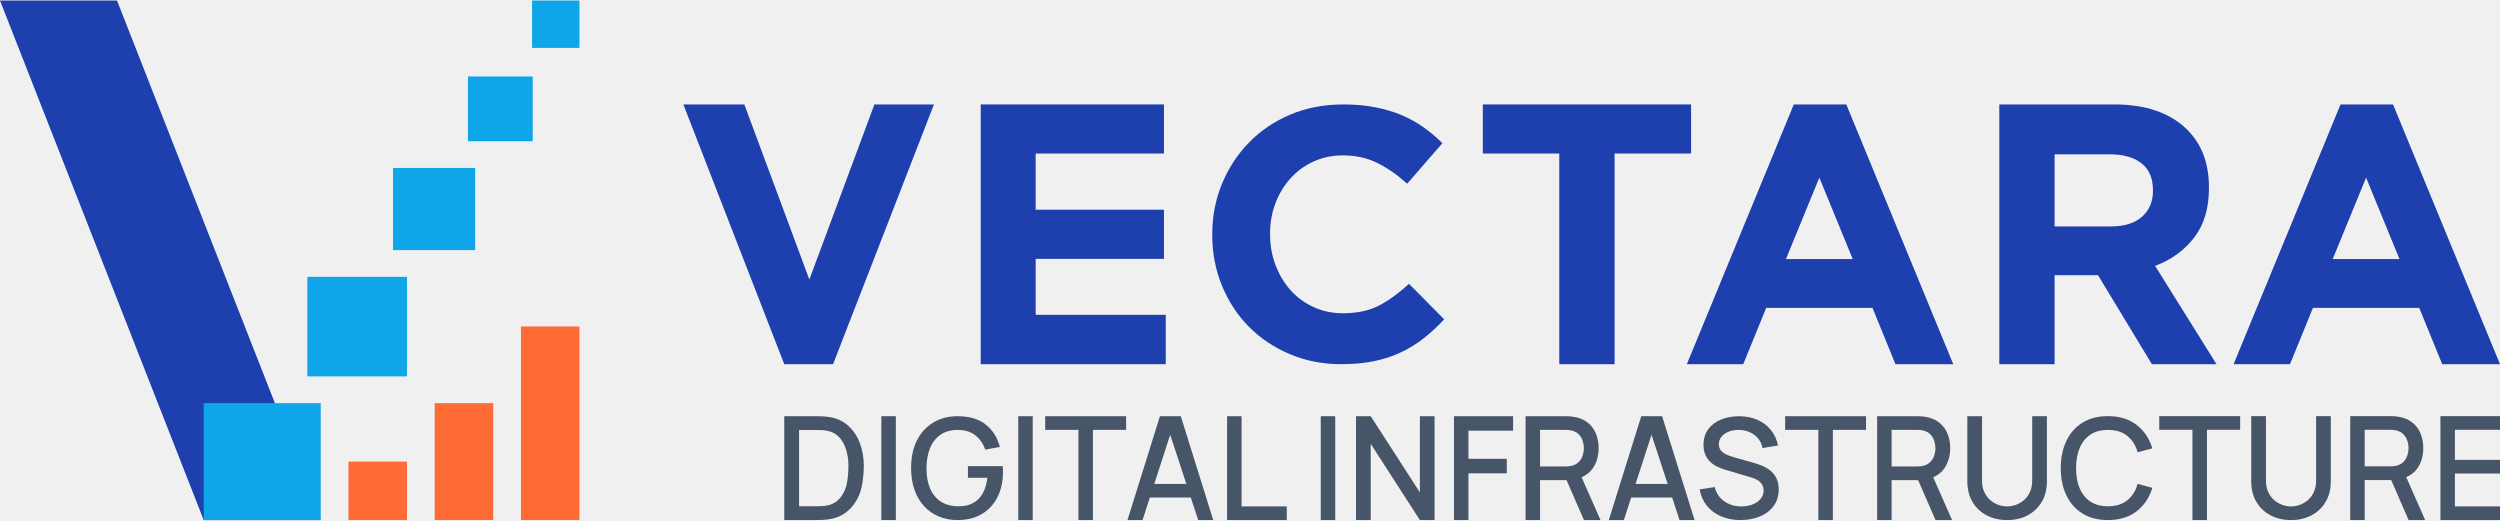
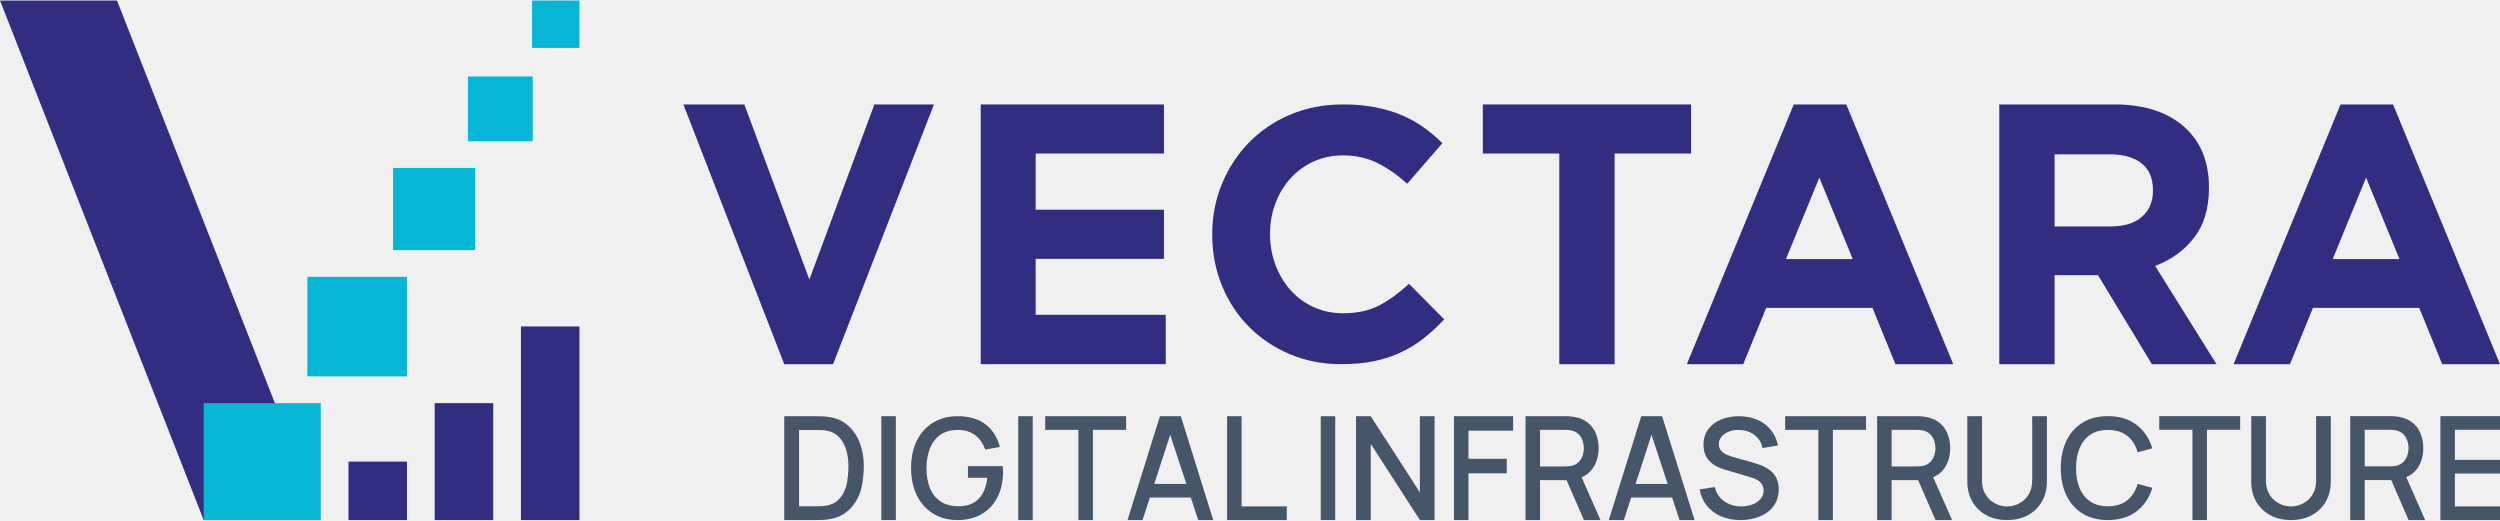
<svg xmlns="http://www.w3.org/2000/svg" width="1100" height="229" viewBox="0 0 1100 229" fill="none">
  <style>path[fill="white"]{fill:#475569}</style>
  <g clip-path="url(#clip0_6588_16254)">
-     <path d="M141.12 228.82H89.63L0 0.23H51.49L141.12 228.82Z" fill="#1E40AF" />
-     <path d="M141.12 228.82H89.63V177.37H141.12V228.82Z" fill="#0EA5E9" />
-     <path d="M179.07 165.61H135.24V121.81H179.07V165.61Z" fill="#0EA5E9" />
-     <path d="M209.09 110.05H172.92V73.9H209.09V110.05Z" fill="#0EA5E9" />
-     <path d="M234.4 62.14H205.89V33.65H234.4V62.14Z" fill="#0EA5E9" />
-     <path d="M254.96 21.07H234.11V0.23H254.96V21.07Z" fill="#0EA5E9" />
-     <path d="M179.07 203.1H153.33V228.82H179.07V203.1Z" fill="#FF6B35" />
-     <path d="M217.02 177.37H191.27V228.82H217.02V177.37Z" fill="#FF6B35" />
-     <path d="M254.96 143.65H229.22V228.82H254.96V143.65Z" fill="#FF6B35" />
-     <path d="M431.52 45.95H512.14V67.55H455.69V92.27H512.14V113.9H455.69V138.52H512.93V160.24H431.52V45.95Z" fill="#1E40AF" />
-     <path d="M590.1 160.24C581.986 160.24 574.456 158.767 567.51 155.82C560.556 152.88 554.553 148.857 549.5 143.75C544.446 138.644 540.496 132.617 537.65 125.67C534.81 118.723 533.39 111.303 533.39 103.41V103.1C533.39 95.207 534.81 87.814 537.65 80.92C540.496 74.027 544.446 67.974 549.5 62.76C554.553 57.553 560.61 53.45 567.67 50.45C574.723 47.45 582.513 45.95 591.04 45.95C596.206 45.95 600.92 46.37 605.18 47.21C609.446 48.057 613.32 49.217 616.8 50.69C620.273 52.163 623.483 53.95 626.43 56.05C629.376 58.157 632.116 60.474 634.65 63L619.17 80.84C614.85 76.947 610.45 73.894 605.97 71.68C601.496 69.474 596.47 68.37 590.89 68.37C586.25 68.37 581.956 69.263 578.01 71.05C574.063 72.844 570.666 75.317 567.82 78.47C564.98 81.63 562.77 85.287 561.19 89.44C559.61 93.6 558.82 98.047 558.82 102.78V103.1C558.82 107.833 559.61 112.307 561.19 116.52C562.77 120.727 564.953 124.41 567.74 127.57C570.533 130.724 573.903 133.22 577.85 135.06C581.803 136.907 586.15 137.83 590.89 137.83C597.203 137.83 602.546 136.674 606.92 134.36C611.286 132.04 615.633 128.88 619.96 124.88L635.44 140.51C632.593 143.564 629.643 146.3 626.59 148.72C623.536 151.14 620.193 153.22 616.56 154.96C612.926 156.694 608.95 158.007 604.63 158.9C600.31 159.794 595.466 160.24 590.1 160.24Z" fill="#1E40AF" />
-     <path d="M686.089 67.55H652.439V45.95H744.069V67.55H710.419V160.25H686.089V67.55Z" fill="#1E40AF" />
-     <path fill-rule="evenodd" clip-rule="evenodd" d="M879.689 45.95H930.239C944.246 45.95 954.989 49.687 962.469 57.16C968.783 63.474 971.939 71.894 971.939 82.42V82.73C971.939 91.677 969.756 98.967 965.389 104.6C961.016 110.227 955.303 114.357 948.249 116.99L975.259 160.24H946.829L923.129 121.09H904.019V160.24H879.689V45.95ZM928.659 99.63C934.659 99.63 939.266 98.21 942.479 95.37C945.693 92.523 947.299 88.734 947.299 84V83.68C947.299 78.42 945.616 74.474 942.249 71.84C938.876 69.213 934.189 67.9 928.189 67.9H904.019V99.63H928.659Z" fill="#1E40AF" />
-     <path fill-rule="evenodd" clip-rule="evenodd" d="M789.27 45.95H812.37L859.43 160.24H834L823.89 135.46H777.13L767.02 160.24H742.21L789.27 45.95ZM815.2 113.99L800.51 78.16L785.82 113.99H815.2Z" fill="#1E40AF" />
-     <path d="M356.12 122.99L327.51 45.95H300.68L345.07 160.24H366.55L410.94 45.95H384.74L356.12 122.99Z" fill="#1E40AF" />
-     <path fill-rule="evenodd" clip-rule="evenodd" d="M1029.84 45.95H1052.94L1100 160.24H1074.57L1064.46 135.46H1017.7L1007.59 160.24H982.779L1029.84 45.95ZM1055.77 113.99L1041.08 78.16L1026.39 113.99H1055.77Z" fill="#1E40AF" />
+     <path d="M141.12 228.82H89.63L0 0.23H51.49L141.12 228.82Z" fill="#312E81" />
+     <path d="M141.12 228.82H89.63V177.37H141.12V228.82Z" fill="#06B6D4" />
+     <path d="M179.07 165.61H135.24V121.81H179.07V165.61Z" fill="#06B6D4" />
+     <path d="M209.09 110.05H172.92V73.9H209.09V110.05Z" fill="#06B6D4" />
+     <path d="M234.4 62.14H205.89V33.65H234.4V62.14Z" fill="#06B6D4" />
+     <path d="M254.96 21.07H234.11V0.23H254.96V21.07Z" fill="#06B6D4" />
+     <path d="M179.07 203.1H153.33V228.82H179.07V203.1Z" fill="#312E81" />
+     <path d="M217.02 177.37H191.27V228.82H217.02V177.37Z" fill="#312E81" />
+     <path d="M254.96 143.65H229.22V228.82H254.96V143.65Z" fill="#312E81" />
+     <path d="M431.52 45.95H512.14V67.55H455.69V92.27H512.14V113.9H455.69V138.52H512.93V160.24H431.52V45.95Z" fill="#312E81" />
+     <path d="M590.1 160.24C581.986 160.24 574.456 158.767 567.51 155.82C560.556 152.88 554.553 148.857 549.5 143.75C544.446 138.644 540.496 132.617 537.65 125.67C534.81 118.723 533.39 111.303 533.39 103.41V103.1C533.39 95.207 534.81 87.814 537.65 80.92C540.496 74.027 544.446 67.974 549.5 62.76C554.553 57.553 560.61 53.45 567.67 50.45C574.723 47.45 582.513 45.95 591.04 45.95C596.206 45.95 600.92 46.37 605.18 47.21C609.446 48.057 613.32 49.217 616.8 50.69C620.273 52.163 623.483 53.95 626.43 56.05C629.376 58.157 632.116 60.474 634.65 63L619.17 80.84C614.85 76.947 610.45 73.894 605.97 71.68C601.496 69.474 596.47 68.37 590.89 68.37C586.25 68.37 581.956 69.263 578.01 71.05C574.063 72.844 570.666 75.317 567.82 78.47C564.98 81.63 562.77 85.287 561.19 89.44C559.61 93.6 558.82 98.047 558.82 102.78V103.1C558.82 107.833 559.61 112.307 561.19 116.52C562.77 120.727 564.953 124.41 567.74 127.57C570.533 130.724 573.903 133.22 577.85 135.06C581.803 136.907 586.15 137.83 590.89 137.83C597.203 137.83 602.546 136.674 606.92 134.36C611.286 132.04 615.633 128.88 619.96 124.88L635.44 140.51C632.593 143.564 629.643 146.3 626.59 148.72C623.536 151.14 620.193 153.22 616.56 154.96C612.926 156.694 608.95 158.007 604.63 158.9C600.31 159.794 595.466 160.24 590.1 160.24Z" fill="#312E81" />
+     <path d="M686.089 67.55H652.439V45.95H744.069V67.55H710.419V160.25H686.089V67.55Z" fill="#312E81" />
+     <path fill-rule="evenodd" clip-rule="evenodd" d="M879.689 45.95H930.239C944.246 45.95 954.989 49.687 962.469 57.16C968.783 63.474 971.939 71.894 971.939 82.42V82.73C971.939 91.677 969.756 98.967 965.389 104.6C961.016 110.227 955.303 114.357 948.249 116.99L975.259 160.24H946.829L923.129 121.09H904.019V160.24H879.689V45.95ZM928.659 99.63C934.659 99.63 939.266 98.21 942.479 95.37C945.693 92.523 947.299 88.734 947.299 84V83.68C947.299 78.42 945.616 74.474 942.249 71.84C938.876 69.213 934.189 67.9 928.189 67.9H904.019V99.63H928.659Z" fill="#312E81" />
+     <path fill-rule="evenodd" clip-rule="evenodd" d="M789.27 45.95H812.37L859.43 160.24H834L823.89 135.46H777.13L767.02 160.24H742.21L789.27 45.95ZM815.2 113.99L800.51 78.16L785.82 113.99H815.2Z" fill="#312E81" />
+     <path d="M356.12 122.99L327.51 45.95H300.68L345.07 160.24H366.55L410.94 45.95H384.74L356.12 122.99Z" fill="#312E81" />
+     <path fill-rule="evenodd" clip-rule="evenodd" d="M1029.84 45.95H1052.94L1100 160.24H1074.57L1064.46 135.46H1017.7L1007.59 160.24H982.779L1029.84 45.95ZM1055.77 113.99L1041.08 78.16L1026.39 113.99H1055.77Z" fill="#312E81" />
    <path fill-rule="evenodd" clip-rule="evenodd" d="M378.28 194.82C379.48 197.94 380.08 201.36 380.08 205.08C380.08 208.82 379.48 214.04 378.28 217.16C377.08 220.28 375.307 222.85 372.96 224.87C370.607 226.897 367.714 228.123 364.28 228.55C363.26 228.69 362.197 228.77 361.09 228.79C359.984 228.81 359.227 228.82 358.82 228.82H345.07V183.13H358.82C359.227 183.13 359.984 183.14 361.09 183.16C362.197 183.187 363.26 183.27 364.28 183.41C367.714 183.837 370.607 185.067 372.96 187.1C375.307 189.127 377.08 191.7 378.28 194.82ZM373.31 205.08C373.31 202.5 372.974 200.107 372.3 197.9C371.627 195.693 370.597 193.843 369.21 192.35C367.817 190.857 366.02 189.907 363.82 189.5C363.087 189.36 362.24 189.273 361.28 189.24C360.314 189.213 359.494 189.2 358.82 189.2H351.59V222.76H358.82C359.514 222.76 360.337 222.74 361.29 222.7C362.244 222.653 363.087 222.57 363.82 222.45C366.06 222.023 367.877 221.053 369.27 219.54C370.664 218.027 371.684 216.163 372.33 213.95C372.98 211.73 373.31 207.58 373.31 205.08Z" fill="white" />
    <path d="M387.79 228.82H394.17V183.13H387.79V228.82Z" fill="white" />
    <path d="M441.2 205.11H425.89V210.23H434.43C434.123 212.95 433.44 215.247 432.38 217.12C431.327 218.987 429.9 220.403 428.1 221.37C426.3 222.337 424.15 222.8 421.65 222.76C418.537 222.74 415.94 222.027 413.86 220.62C411.773 219.22 410.21 217.267 409.17 214.76C408.137 212.247 407.63 209.313 407.65 205.96C407.67 202.607 408.197 199.667 409.23 197.14C410.27 194.607 411.823 192.64 413.89 191.24C415.95 189.84 418.537 189.15 421.65 189.17C424.657 189.19 427.157 189.983 429.15 191.55C431.143 193.11 432.587 195.2 433.48 197.82L439.95 196.67C438.83 192.443 436.73 189.13 433.65 186.73C430.57 184.33 426.447 183.13 421.28 183.13C417.273 183.13 413.737 184.05 410.67 185.89C407.597 187.73 405.197 190.353 403.47 193.76C401.743 197.16 400.88 201.227 400.88 205.96C400.88 209.56 401.387 212.77 402.4 215.59C403.42 218.417 404.843 220.817 406.67 222.79C408.503 224.757 410.66 226.253 413.14 227.28C415.62 228.307 418.333 228.82 421.28 228.82C425.533 228.82 429.153 227.91 432.14 226.09C435.127 224.277 437.403 221.773 438.97 218.58C440.537 215.393 441.32 211.767 441.32 207.7C441.32 207.54 441.31 207.16 441.29 206.56C441.27 205.96 441.24 205.477 441.2 205.11Z" fill="white" />
    <path d="M448.03 228.82H454.4V183.13H448.03V228.82Z" fill="white" />
    <path d="M459.891 189.14H474.501V228.82H480.881V189.14H495.491V183.13H459.891V189.14Z" fill="white" />
    <path fill-rule="evenodd" clip-rule="evenodd" d="M519.551 183.13L533.821 228.82H527.211L523.951 218.92H505.931L502.711 228.82H496.101L510.371 183.13H519.551ZM521.991 212.94L514.891 191.3L507.871 212.94H521.991Z" fill="white" />
    <path d="M546.3 183.13H539.92V228.82H566.18V222.82H546.3V183.13Z" fill="white" />
    <path d="M581.13 228.82H587.5V183.13H581.13V228.82Z" fill="white" />
    <path d="M624.74 216.64L603.12 183.13H596.65V228.82H603.12V195.28L624.74 228.82H631.21V183.13H624.74V216.64Z" fill="white" />
    <path d="M639.75 228.82H646.12V208.28H662.98V201.88H646.12V189.5H665.76V183.13H639.75V228.82Z" fill="white" />
    <path fill-rule="evenodd" clip-rule="evenodd" d="M695.9 209.98L704.22 228.82H696.93L689.29 211.27H677.63V228.82H671.25V183.13H689C689.427 183.13 689.957 183.147 690.59 183.18C691.217 183.213 691.817 183.28 692.39 183.38C694.83 183.767 696.867 184.6 698.5 185.88C700.14 187.16 701.367 188.773 702.18 190.72C702.993 192.673 703.4 194.827 703.4 197.18C703.4 200.68 702.503 203.693 700.71 206.22C699.52 207.91 697.89 209.13 695.9 209.98ZM677.63 205.23H688.76C689.167 205.23 689.617 205.21 690.11 205.17C690.61 205.13 691.083 205.06 691.53 204.96C692.83 204.653 693.877 204.087 694.67 203.26C695.463 202.44 696.033 201.49 696.38 200.41C696.727 199.337 696.9 198.26 696.9 197.18C696.9 196.107 696.727 195.037 696.38 193.97C696.033 192.903 695.463 191.957 694.67 191.13C693.877 190.31 692.83 189.747 691.53 189.44C691.083 189.32 690.61 189.24 690.11 189.2C689.617 189.16 689.167 189.14 688.76 189.14H677.63V205.23Z" fill="white" />
    <path fill-rule="evenodd" clip-rule="evenodd" d="M731.33 183.13L745.61 228.82H738.99L735.74 218.92H717.71L714.5 228.82H707.88L722.15 183.13H731.33ZM733.78 212.94L726.67 191.3L719.65 212.94H733.78Z" fill="white" />
    <path d="M778.44 206.66C777.233 205.807 775.983 205.143 774.69 204.67C773.396 204.19 772.243 203.807 771.23 203.52L763.12 201.24C762.08 200.953 761.036 200.593 759.99 200.16C758.943 199.72 758.063 199.123 757.35 198.37C756.643 197.623 756.29 196.64 756.29 195.42C756.29 194.18 756.69 193.08 757.49 192.12C758.29 191.167 759.366 190.427 760.72 189.9C762.073 189.373 763.563 189.13 765.19 189.17C766.876 189.19 768.443 189.52 769.89 190.16C771.33 190.8 772.55 191.713 773.55 192.9C774.543 194.087 775.193 195.503 775.5 197.15L782.33 196C781.743 193.293 780.67 190.99 779.11 189.09C777.556 187.19 775.606 185.733 773.26 184.72C770.906 183.7 768.247 183.17 765.28 183.13C762.333 183.13 759.67 183.613 757.29 184.58C754.91 185.547 753.023 186.97 751.63 188.85C750.236 190.73 749.54 193.02 749.54 195.72C749.546 197.507 749.843 199.027 750.43 200.28C751.016 201.527 751.783 202.573 752.73 203.42C753.676 204.26 754.72 204.94 755.86 205.46C757 205.98 758.117 206.4 759.21 206.72L770.47 210.05C771.283 210.29 772.03 210.577 772.71 210.91C773.39 211.25 773.97 211.647 774.45 212.1C774.923 212.56 775.3 213.093 775.58 213.7C775.853 214.313 775.99 215.017 775.99 215.81C775.99 217.27 775.536 218.523 774.63 219.57C773.723 220.617 772.53 221.42 771.05 221.98C769.563 222.54 767.936 222.82 766.17 222.82C763.323 222.82 760.83 222.073 758.69 220.58C756.556 219.087 755.153 216.997 754.48 214.31L747.84 215.32C748.327 218.1 749.387 220.503 751.02 222.53C752.66 224.55 754.747 226.103 757.28 227.19C759.807 228.277 762.646 228.82 765.8 228.82C768.06 228.82 770.203 228.537 772.23 227.97C774.27 227.397 776.066 226.547 777.62 225.42C779.173 224.293 780.396 222.893 781.29 221.22C782.183 219.54 782.633 217.593 782.64 215.38C782.64 213.247 782.243 211.473 781.45 210.06C780.656 208.647 779.653 207.513 778.44 206.66Z" fill="white" />
    <path d="M785.471 189.14H800.081V228.82H806.461V189.14H821.061V183.13H785.471V189.14Z" fill="white" />
    <path fill-rule="evenodd" clip-rule="evenodd" d="M850.59 209.98L858.91 228.82H851.62L843.98 211.27H832.31V228.82H825.94V183.13H843.69C844.117 183.13 844.647 183.147 845.28 183.18C845.907 183.213 846.507 183.28 847.08 183.38C849.52 183.767 851.557 184.6 853.19 185.88C854.83 187.16 856.057 188.773 856.87 190.72C857.684 192.673 858.09 194.827 858.09 197.18C858.09 200.68 857.194 203.693 855.4 206.22C854.21 207.91 852.58 209.13 850.59 209.98ZM832.31 205.23H843.45C843.857 205.23 844.307 205.21 844.8 205.17C845.3 205.13 845.774 205.06 846.22 204.96C847.52 204.653 848.567 204.087 849.36 203.26C850.154 202.44 850.724 201.49 851.07 200.41C851.417 199.337 851.59 198.26 851.59 197.18C851.59 196.107 851.417 195.037 851.07 193.97C850.724 192.903 850.154 191.957 849.36 191.13C848.567 190.31 847.52 189.747 846.22 189.44C845.774 189.32 845.3 189.24 844.8 189.2C844.307 189.16 843.857 189.14 843.45 189.14H832.31V205.23Z" fill="white" />
    <path d="M894.17 211.42C894.17 213.267 893.86 214.903 893.24 216.33C892.62 217.75 891.78 218.937 890.72 219.89C889.667 220.843 888.483 221.57 887.17 222.07C885.857 222.57 884.51 222.82 883.13 222.82C881.77 222.82 880.433 222.573 879.12 222.08C877.807 221.593 876.623 220.873 875.57 219.92C874.51 218.967 873.663 217.78 873.03 216.36C872.403 214.933 872.09 213.287 872.09 211.42V183.13H865.62V211.75C865.62 215.21 866.363 218.213 867.85 220.76C869.33 223.307 871.39 225.287 874.03 226.7C876.663 228.113 879.697 228.82 883.13 228.82C886.563 228.82 889.597 228.113 892.23 226.7C894.863 225.287 896.923 223.3 898.41 220.74C899.897 218.18 900.64 215.183 900.64 211.75V183.13H894.17V211.42Z" fill="white" />
    <path d="M919.73 191.27C921.804 189.87 924.394 189.17 927.5 189.17C930.98 189.17 933.814 190.043 936 191.79C938.187 193.537 939.707 195.943 940.56 199.01L947.03 197.28C945.724 192.947 943.41 189.5 940.09 186.94C936.764 184.38 932.567 183.1 927.5 183.1C923.114 183.1 919.374 184.06 916.28 185.98C913.187 187.9 910.824 190.577 909.19 194.01C907.557 197.45 906.74 201.433 906.74 205.96C906.74 210.493 907.557 214.477 909.19 217.91C910.824 221.343 913.187 224.02 916.28 225.94C919.374 227.86 923.114 228.82 927.5 228.82C932.567 228.82 936.764 227.54 940.09 224.98C943.41 222.42 945.724 218.977 947.03 214.65L940.56 212.91C939.707 215.957 938.187 218.36 936 220.12C933.814 221.88 930.98 222.76 927.5 222.76C924.394 222.76 921.797 222.057 919.71 220.65C917.63 219.25 916.067 217.29 915.02 214.77C913.967 212.25 913.45 209.313 913.47 205.96C913.47 202.607 913.997 199.67 915.05 197.15C916.097 194.637 917.657 192.677 919.73 191.27Z" fill="white" />
    <path d="M950.07 189.11H964.68V228.82H971.06V189.11H985.67V183.1H950.07V189.11Z" fill="white" />
    <path d="M1019.09 211.42C1019.09 213.267 1018.78 214.903 1018.16 216.33C1017.54 217.75 1016.7 218.937 1015.65 219.89C1014.59 220.843 1013.4 221.57 1012.09 222.07C1010.78 222.57 1009.43 222.82 1008.05 222.82C1006.69 222.82 1005.35 222.573 1004.04 222.08C1002.73 221.593 1001.54 220.873 1000.49 219.92C999.43 218.967 998.587 217.78 997.96 216.36C997.327 214.933 997.01 213.287 997.01 211.42V183.1H990.54V211.75C990.54 215.21 991.283 218.213 992.77 220.76C994.257 223.307 996.317 225.287 998.95 226.7C1001.58 228.113 1004.62 228.82 1008.05 228.82C1011.48 228.82 1014.52 228.113 1017.15 226.7C1019.78 225.287 1021.84 223.3 1023.33 220.74C1024.82 218.18 1025.56 215.183 1025.56 211.75V183.1H1019.09V211.42Z" fill="white" />
    <path fill-rule="evenodd" clip-rule="evenodd" d="M1058.75 209.95L1067.07 228.82H1059.78L1052.14 211.24H1040.47V228.82H1034.1V183.1H1051.85C1052.28 183.1 1052.8 183.117 1053.43 183.15C1054.06 183.183 1054.66 183.25 1055.23 183.35C1057.67 183.737 1059.71 184.57 1061.35 185.85C1062.99 187.13 1064.21 188.743 1065.02 190.69C1065.83 192.643 1066.24 194.797 1066.24 197.15C1066.24 200.65 1065.35 203.663 1063.56 206.19C1062.37 207.88 1060.74 209.1 1058.75 209.95ZM1040.47 205.2H1051.6C1052.01 205.2 1052.46 205.18 1052.96 205.14C1053.46 205.1 1053.93 205.03 1054.38 204.93C1055.68 204.623 1056.73 204.057 1057.52 203.23C1058.31 202.41 1058.88 201.46 1059.23 200.38C1059.58 199.307 1059.75 198.23 1059.75 197.15C1059.75 196.077 1059.58 195.007 1059.23 193.94C1058.88 192.873 1058.31 191.927 1057.52 191.1C1056.73 190.28 1055.68 189.717 1054.38 189.41C1053.93 189.29 1053.46 189.21 1052.96 189.17C1052.46 189.13 1052.01 189.11 1051.6 189.11H1040.47V205.2Z" fill="white" />
    <path d="M1100 189.11V183.1H1073.78V228.82H1100V222.82H1080.15V208.34H1100V202.34H1080.15V189.11H1100Z" fill="white" />
  </g>
  <defs>
    <clipPath id="clip0_6588_16254">
      <rect width="1100" height="229" fill="white" />
    </clipPath>
  </defs>
</svg>
